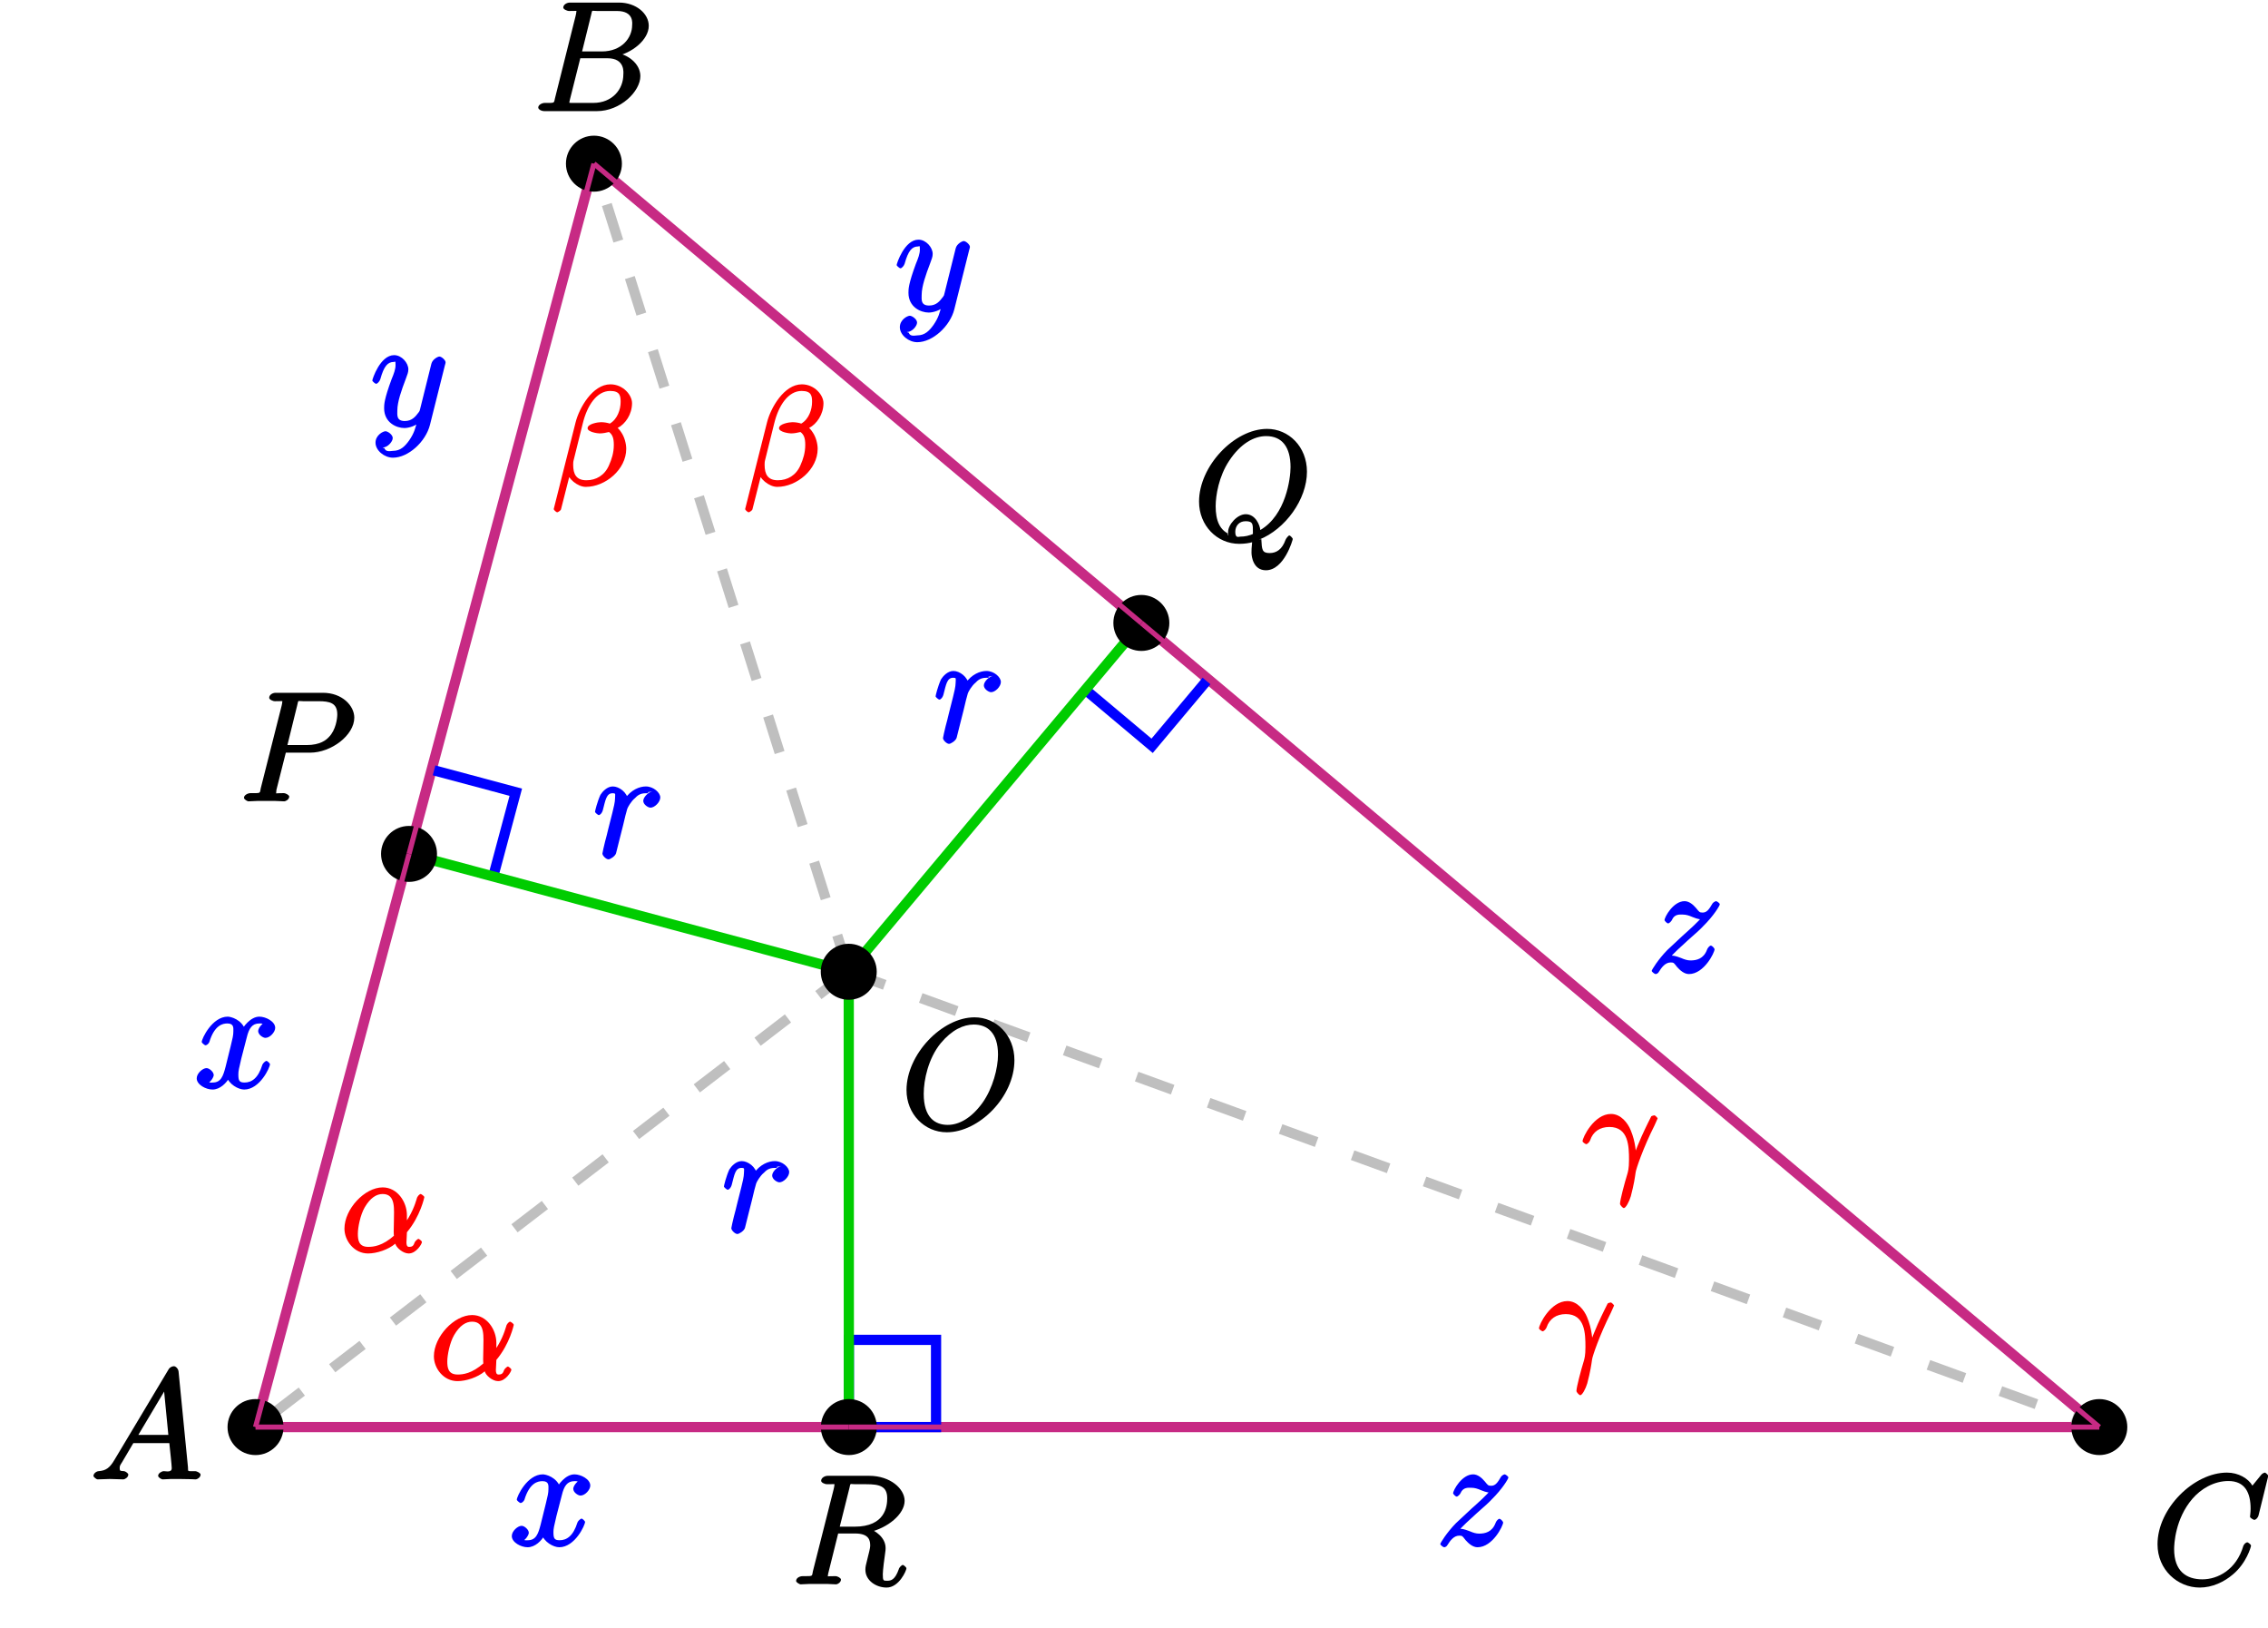
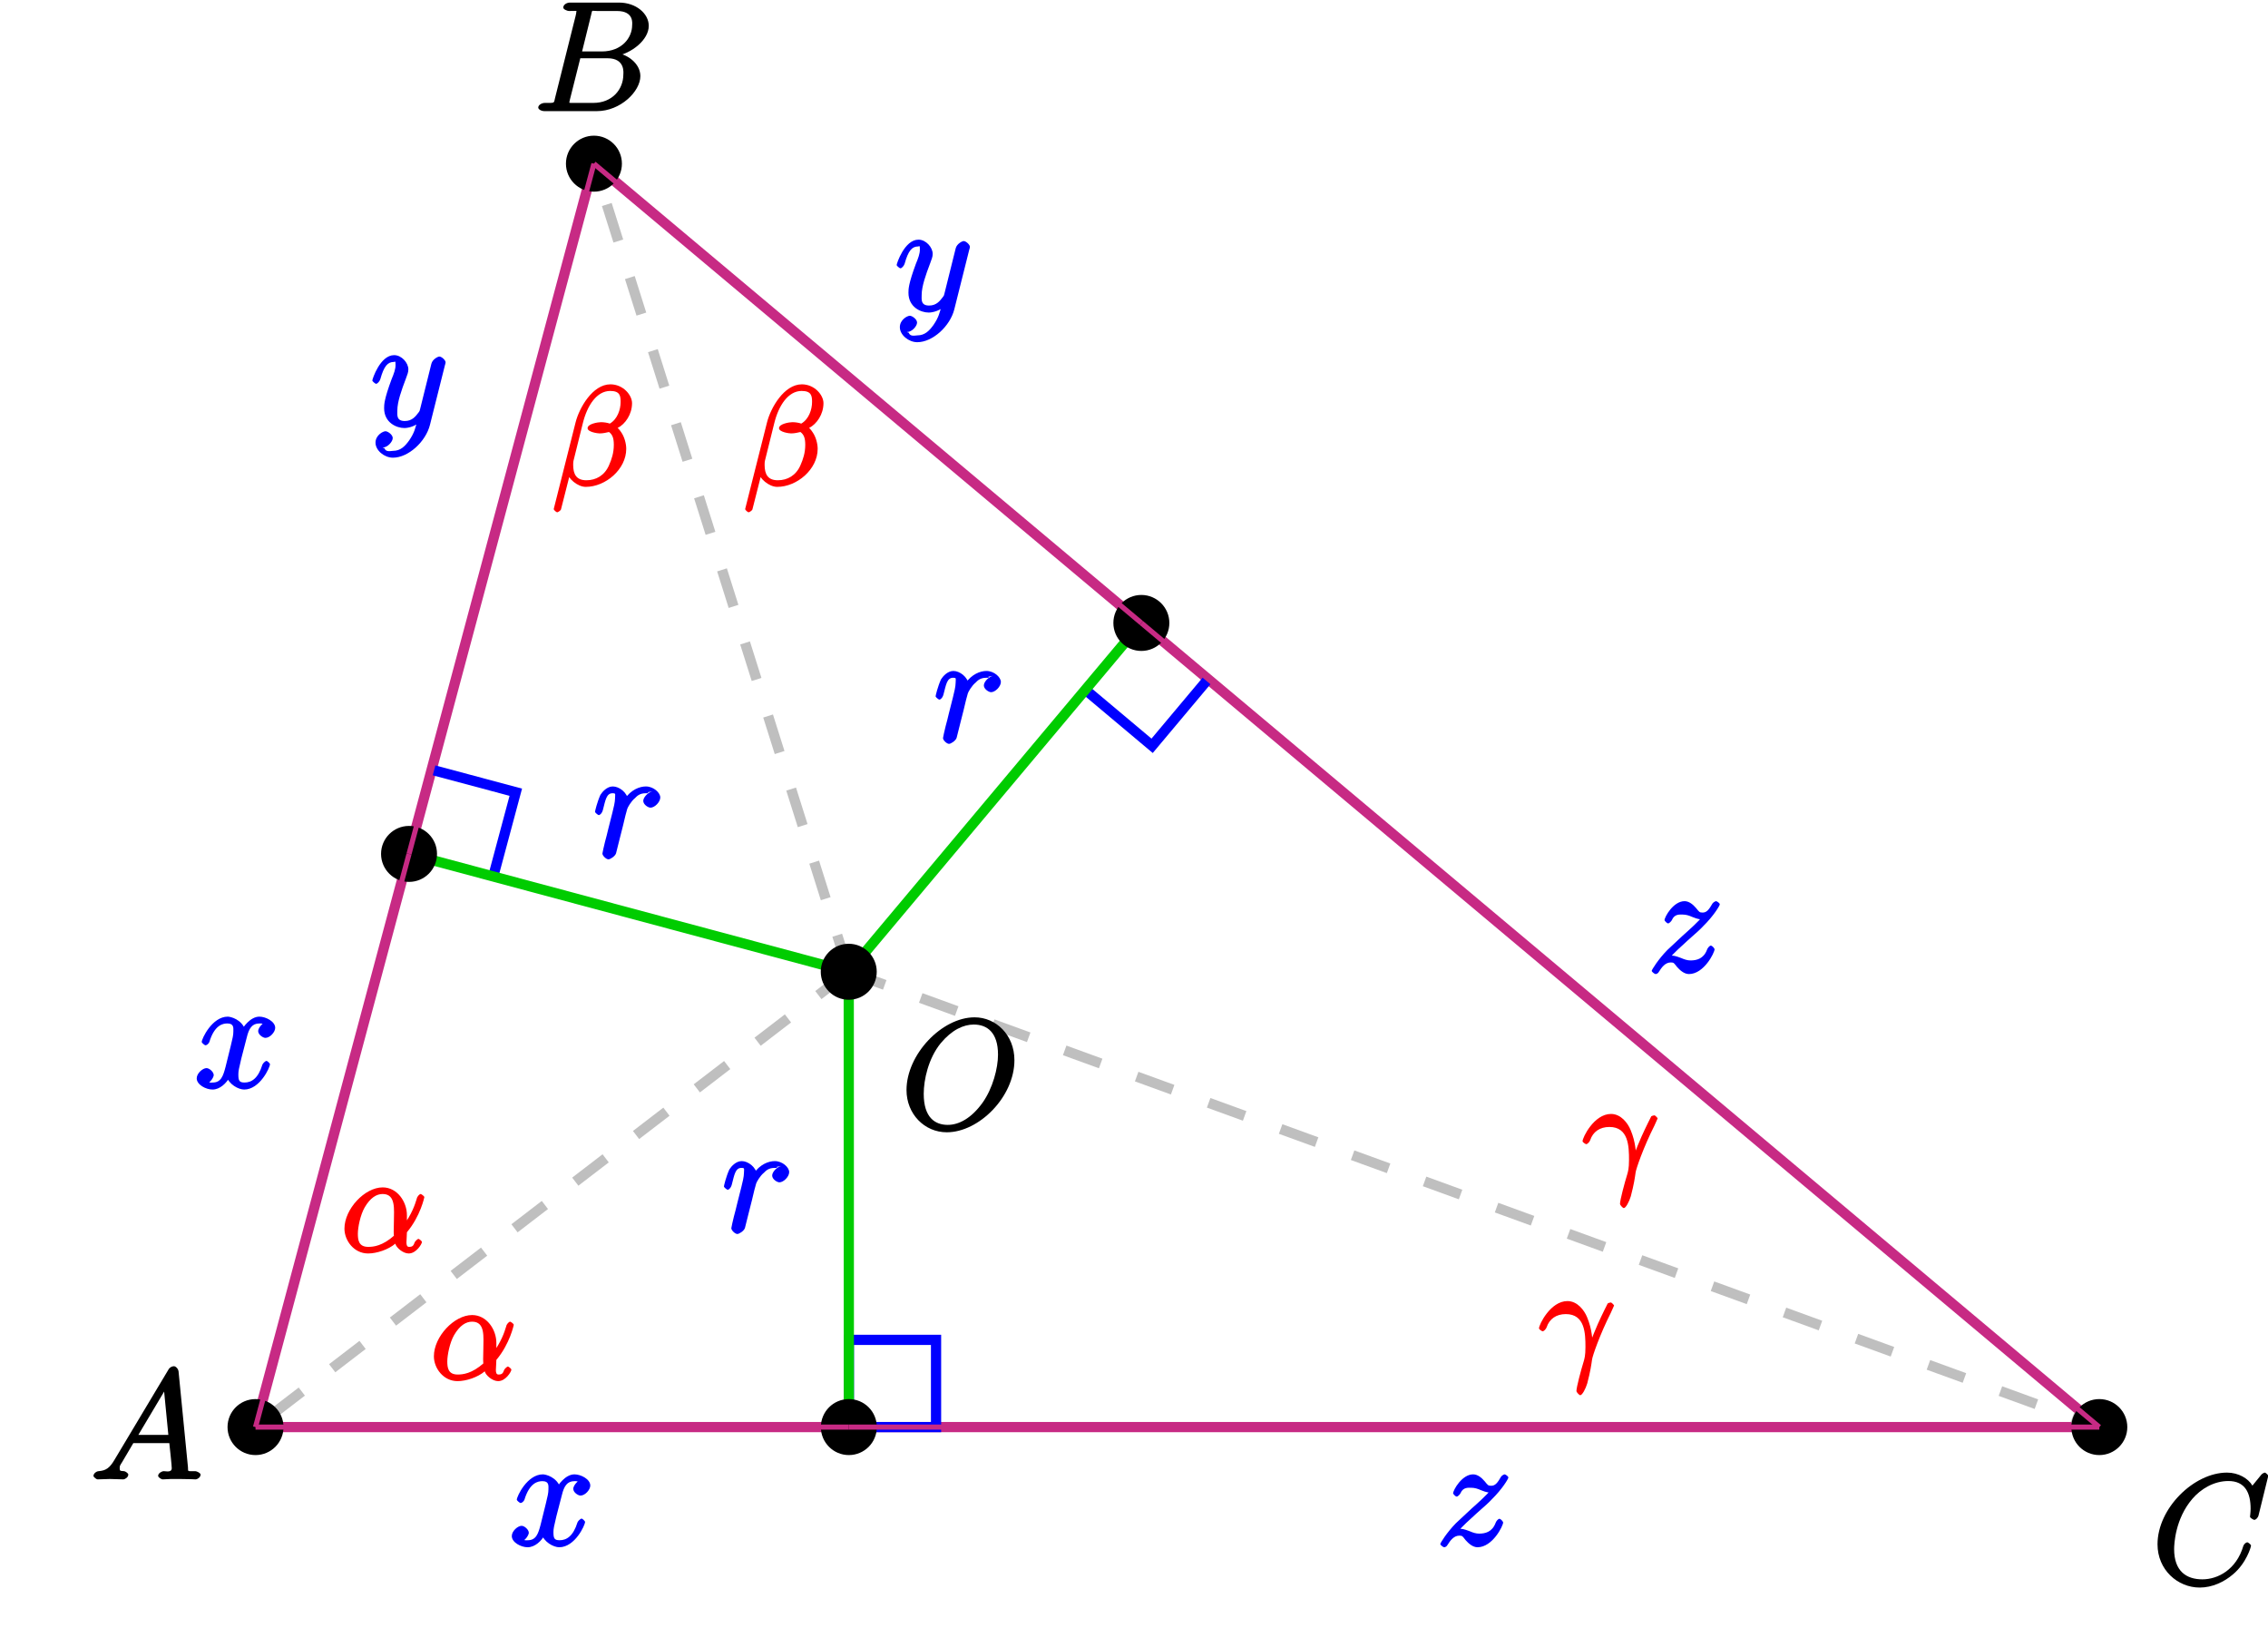
<svg xmlns="http://www.w3.org/2000/svg" xmlns:xlink="http://www.w3.org/1999/xlink" width="177pt" height="127pt" viewBox="0 0 177 127" version="1.1">
  <defs>
    <g>
      <symbol overflow="visible" id="glyph0-0">
        <path style="stroke:none;" d="" />
      </symbol>
      <symbol overflow="visible" id="glyph0-1">
        <path style="stroke:none;" d="M 4.656 -5.188 C 4.281 -5.109 3.922 -4.703 3.922 -4.438 C 3.922 -4.141 4.312 -3.906 4.484 -3.906 C 4.812 -3.906 5.25 -4.344 5.25 -4.703 C 5.25 -5.078 4.719 -5.562 4.125 -5.562 C 3.641 -5.562 2.969 -5.312 2.469 -4.578 L 2.75 -4.469 C 2.672 -5.109 2.031 -5.562 1.547 -5.562 C 1.094 -5.562 0.734 -5.156 0.578 -4.906 C 0.328 -4.359 0.156 -3.641 0.156 -3.578 C 0.156 -3.531 0.375 -3.328 0.453 -3.328 C 0.547 -3.328 0.719 -3.484 0.781 -3.766 C 0.969 -4.484 1.047 -5.031 1.516 -5.031 C 1.812 -5.031 1.719 -4.969 1.719 -4.625 C 1.719 -4.359 1.609 -3.891 1.516 -3.531 L 1.188 -2.234 C 1.141 -2.016 1 -1.469 0.938 -1.25 C 0.859 -0.938 0.734 -0.375 0.734 -0.328 C 0.734 -0.156 1.031 0.125 1.203 0.125 C 1.344 0.125 1.719 -0.109 1.797 -0.344 C 1.828 -0.438 2.266 -2.25 2.344 -2.516 C 2.406 -2.781 2.469 -3.031 2.531 -3.297 C 2.578 -3.469 2.625 -3.656 2.672 -3.812 C 2.703 -3.922 2.969 -4.406 3.281 -4.656 C 3.422 -4.797 3.625 -5.031 4.109 -5.031 C 4.297 -5.031 4.375 -5.031 4.266 -5.109 Z M 4.656 -5.188 " />
      </symbol>
      <symbol overflow="visible" id="glyph0-2">
        <path style="stroke:none;" d="M 8.828 -5.375 C 8.828 -7.344 7.391 -8.719 5.719 -8.719 C 3.156 -8.719 0.406 -5.812 0.406 -3.047 C 0.406 -1.172 1.812 0.25 3.547 0.25 C 6.062 0.25 8.828 -2.516 8.828 -5.375 Z M 3.625 -0.328 C 2.641 -0.328 1.75 -0.891 1.75 -2.75 C 1.75 -3.844 2.109 -5.516 3.078 -6.703 C 3.953 -7.75 4.859 -8.156 5.656 -8.156 C 6.703 -8.156 7.547 -7.531 7.547 -5.812 C 7.547 -4.75 7.141 -3.188 6.344 -2.062 C 5.469 -0.844 4.5 -0.328 3.625 -0.328 Z M 3.625 -0.328 " />
      </symbol>
      <symbol overflow="visible" id="glyph0-3">
        <path style="stroke:none;" d="M 1.906 -1.578 C 1.5 -0.875 1.203 -0.688 0.641 -0.641 C 0.5 -0.641 0.234 -0.484 0.234 -0.266 C 0.234 -0.188 0.469 0 0.547 0 C 0.766 0 1.297 -0.031 1.516 -0.031 C 1.859 -0.031 2.25 0 2.578 0 C 2.656 0 2.953 -0.141 2.953 -0.375 C 2.953 -0.484 2.703 -0.641 2.625 -0.641 C 2.359 -0.672 2.281 -0.609 2.281 -0.891 C 2.281 -1.062 2.312 -1.094 2.469 -1.344 L 3.344 -2.828 L 6.156 -2.828 C 6.156 -2.859 6.156 -2.766 6.172 -2.656 C 6.203 -2.344 6.344 -1.094 6.344 -0.875 C 6.344 -0.516 5.906 -0.641 5.719 -0.641 C 5.578 -0.641 5.281 -0.484 5.281 -0.281 C 5.281 -0.141 5.562 0 5.625 0 C 5.828 0 6.078 -0.031 6.281 -0.031 L 6.953 -0.031 C 7.688 -0.031 8.219 0 8.219 0 C 8.312 0 8.594 -0.141 8.594 -0.375 C 8.594 -0.484 8.328 -0.641 8.156 -0.641 C 7.5 -0.641 7.641 -0.594 7.609 -0.953 L 6.875 -8.422 C 6.844 -8.656 6.641 -8.828 6.516 -8.828 C 6.391 -8.828 6.203 -8.766 6.094 -8.578 Z M 3.578 -3.203 L 5.969 -7.219 L 5.703 -7.328 L 6.078 -3.469 L 3.734 -3.469 Z M 3.578 -3.203 " />
      </symbol>
      <symbol overflow="visible" id="glyph0-4">
        <path style="stroke:none;" d="M 4.531 -7.5 C 4.641 -7.938 4.531 -7.812 5 -7.812 L 6.547 -7.812 C 7.906 -7.812 7.734 -6.812 7.734 -6.703 C 7.734 -5.734 6.938 -4.656 5.359 -4.656 L 3.828 -4.656 Z M 6.391 -4.266 C 7.703 -4.5 9.031 -5.562 9.031 -6.656 C 9.031 -7.594 8.062 -8.469 6.703 -8.469 L 2.875 -8.469 C 2.641 -8.469 2.359 -8.312 2.359 -8.078 C 2.359 -7.953 2.641 -7.812 2.828 -7.812 C 3.547 -7.812 3.375 -7.859 3.375 -7.734 C 3.375 -7.703 3.375 -7.641 3.328 -7.453 L 1.719 -1.031 C 1.609 -0.609 1.75 -0.641 0.922 -0.641 C 0.688 -0.641 0.406 -0.484 0.406 -0.281 C 0.406 -0.141 0.641 0 0.891 0 L 4.984 0 C 6.812 0 8.375 -1.531 8.375 -2.734 C 8.375 -3.719 7.359 -4.469 6.391 -4.562 Z M 4.703 -0.641 L 3.078 -0.641 C 2.922 -0.641 2.891 -0.641 2.828 -0.656 C 2.688 -0.672 2.828 -0.531 2.828 -0.641 C 2.828 -0.719 2.859 -0.781 2.875 -0.891 L 3.688 -4.125 L 5.812 -4.125 C 7.219 -4.125 7.047 -2.953 7.047 -2.859 C 7.047 -1.703 6.188 -0.641 4.703 -0.641 Z M 4.703 -0.641 " />
      </symbol>
      <symbol overflow="visible" id="glyph0-5">
        <path style="stroke:none;" d="M 9.078 -8.453 C 9.078 -8.562 8.844 -8.719 8.828 -8.719 C 8.797 -8.719 8.625 -8.672 8.531 -8.547 L 7.844 -7.703 C 7.516 -8.266 6.75 -8.719 5.859 -8.719 C 3.281 -8.719 0.438 -5.938 0.438 -3.125 C 0.438 -1.141 2 0.25 3.734 0.25 C 4.703 0.25 5.641 -0.188 6.328 -0.781 C 7.375 -1.656 7.734 -2.922 7.734 -3.016 C 7.734 -3.125 7.484 -3.281 7.453 -3.281 C 7.344 -3.281 7.203 -3.156 7.141 -3.016 C 6.594 -1.141 5.141 -0.391 3.938 -0.391 C 2.672 -0.391 1.734 -1.047 1.734 -2.75 C 1.734 -3.125 1.812 -5.109 3.156 -6.672 C 3.812 -7.438 4.828 -8.062 5.969 -8.062 C 7.281 -8.062 7.703 -7.125 7.703 -5.906 C 7.703 -5.594 7.656 -5.328 7.656 -5.281 C 7.656 -5.172 7.953 -5.031 7.984 -5.031 C 8.109 -5.031 8.281 -5.188 8.328 -5.406 Z M 9.078 -8.453 " />
      </symbol>
      <symbol overflow="visible" id="glyph0-6">
-         <path style="stroke:none;" d="M 3.531 -3.797 L 5.547 -3.797 C 7.203 -3.797 9 -5.156 9 -6.531 C 9 -7.453 8.062 -8.469 6.547 -8.469 L 2.859 -8.469 C 2.625 -8.469 2.359 -8.312 2.359 -8.078 C 2.359 -7.953 2.625 -7.812 2.812 -7.812 C 3.531 -7.812 3.375 -7.859 3.375 -7.734 C 3.375 -7.703 3.375 -7.641 3.328 -7.453 L 1.703 -1.031 C 1.609 -0.609 1.75 -0.641 0.906 -0.641 C 0.688 -0.641 0.391 -0.484 0.391 -0.281 C 0.391 -0.141 0.672 0 0.734 0 C 0.969 0 1.203 -0.031 1.438 -0.031 L 2.828 -0.031 C 3.062 -0.031 3.312 0 3.531 0 C 3.641 0 3.922 -0.141 3.922 -0.375 C 3.922 -0.484 3.656 -0.641 3.484 -0.641 C 2.766 -0.641 2.906 -0.578 2.906 -0.688 C 2.906 -0.75 2.922 -0.844 2.922 -0.891 L 3.656 -3.797 Z M 4.547 -7.5 C 4.656 -7.938 4.547 -7.812 5.016 -7.812 L 6.203 -7.812 C 7.094 -7.812 7.672 -7.672 7.672 -6.781 C 7.672 -6.469 7.562 -5.562 7.016 -5.016 C 6.812 -4.797 6.359 -4.391 5.266 -4.391 L 3.781 -4.391 Z M 4.547 -7.5 " />
+         <path style="stroke:none;" d="M 5.672 -5.172 C 5.281 -5.109 4.969 -4.656 4.969 -4.438 C 4.969 -4.141 5.359 -3.906 5.531 -3.906 C 5.891 -3.906 6.297 -4.359 6.297 -4.688 C 6.297 -5.188 5.562 -5.562 5.062 -5.562 C 4.344 -5.562 3.766 -4.703 3.656 -4.469 L 3.984 -4.469 C 3.703 -5.359 2.812 -5.562 2.594 -5.562 C 1.375 -5.562 0.562 -3.844 0.562 -3.578 C 0.562 -3.531 0.781 -3.328 0.859 -3.328 C 0.953 -3.328 1.094 -3.438 1.156 -3.578 C 1.562 -4.922 2.219 -5.031 2.562 -5.031 C 3.094 -5.031 3.031 -4.672 3.031 -4.391 C 3.031 -4.125 2.969 -3.844 2.828 -3.281 L 2.422 -1.641 C 2.234 -0.922 2.062 -0.422 1.422 -0.422 C 1.359 -0.422 1.172 -0.375 0.922 -0.531 L 0.812 -0.281 C 1.25 -0.359 1.5 -0.859 1.5 -1 C 1.5 -1.25 1.156 -1.547 0.938 -1.547 C 0.641 -1.547 0.172 -1.141 0.172 -0.75 C 0.172 -0.25 0.891 0.125 1.406 0.125 C 1.984 0.125 2.5 -0.375 2.75 -0.859 L 2.469 -0.969 C 2.672 -0.266 3.438 0.125 3.875 0.125 C 5.094 0.125 5.891 -1.594 5.891 -1.859 C 5.891 -1.906 5.688 -2.109 5.625 -2.109 C 5.516 -2.109 5.328 -1.906 5.297 -1.812 C 4.969 -0.75 4.453 -0.422 3.906 -0.422 C 3.484 -0.422 3.422 -0.578 3.422 -1.062 C 3.422 -1.328 3.469 -1.516 3.656 -2.312 L 4.078 -3.938 C 4.25 -4.656 4.5 -5.031 5.062 -5.031 C 5.078 -5.031 5.297 -5.062 5.547 -4.906 Z M 5.672 -5.172 " />
      </symbol>
      <symbol overflow="visible" id="glyph0-7">
-         <path style="stroke:none;" d="M 5.094 -0.078 C 7.141 -0.891 8.828 -3.219 8.828 -5.375 C 8.828 -7.344 7.391 -8.719 5.719 -8.719 C 3.156 -8.719 0.406 -5.812 0.406 -3.047 C 0.406 -1.172 1.812 0.25 3.547 0.25 C 3.953 0.25 4.344 0.188 4.547 0.125 C 4.5 0.641 4.5 0.703 4.5 0.938 C 4.5 1.281 4.656 2.312 5.625 2.312 C 7.047 2.312 7.719 -0.062 7.719 -0.125 C 7.719 -0.203 7.516 -0.406 7.453 -0.406 C 7.391 -0.406 7.203 -0.188 7.156 -0.062 C 6.891 0.688 6.438 0.969 5.922 0.969 C 5.312 0.969 5.312 0.703 5.266 -0.125 Z M 2.938 -0.438 C 2 -0.75 1.703 -1.594 1.703 -2.688 C 1.703 -3.531 1.953 -5.016 2.75 -6.219 C 3.641 -7.578 4.703 -8.156 5.641 -8.156 C 6.891 -8.156 7.547 -7.297 7.547 -5.734 C 7.547 -4.859 7.188 -2 5.188 -0.828 C 5.156 -1.188 4.828 -2.062 4.047 -2.062 C 3.391 -2.062 2.672 -1.25 2.672 -0.672 C 2.672 -0.531 2.766 -0.25 2.609 -0.531 Z M 4.75 -0.578 C 4.328 -0.375 3.953 -0.312 3.625 -0.312 C 3.5 -0.312 3.234 -0.156 3.234 -0.688 C 3.234 -1.109 3.5 -1.516 4.047 -1.516 C 4.641 -1.516 4.609 -1.25 4.609 -0.656 C 4.609 -0.578 4.609 -0.484 4.609 -0.5 Z M 4.75 -0.578 " />
+         <path style="stroke:none;" d="M 3.031 1.094 C 2.703 1.547 2.359 1.906 1.766 1.906 C 1.625 1.906 1.203 2.031 1.109 1.703 C 0.906 1.641 0.969 1.641 0.984 1.641 C 1.344 1.641 1.75 1.188 1.75 0.906 C 1.75 0.641 1.359 0.375 1.188 0.375 C 0.984 0.375 0.406 0.688 0.406 1.266 C 0.406 1.875 1.094 2.438 1.766 2.438 C 2.969 2.438 4.328 1.188 4.656 -0.125 L 5.828 -4.797 C 5.844 -4.859 5.875 -4.922 5.875 -5 C 5.875 -5.172 5.562 -5.453 5.391 -5.453 C 5.281 -5.453 4.859 -5.25 4.766 -4.891 L 3.891 -1.375 C 3.828 -1.156 3.875 -1.25 3.781 -1.109 C 3.531 -0.781 3.266 -0.422 2.688 -0.422 C 2.016 -0.422 2.109 -0.922 2.109 -1.25 C 2.109 -1.922 2.438 -2.844 2.766 -3.703 C 2.891 -4.047 2.969 -4.219 2.969 -4.453 C 2.969 -4.953 2.453 -5.562 1.859 -5.562 C 0.766 -5.562 0.156 -3.688 0.156 -3.578 C 0.156 -3.531 0.375 -3.328 0.453 -3.328 C 0.562 -3.328 0.734 -3.531 0.781 -3.688 C 1.062 -4.703 1.359 -5.031 1.828 -5.031 C 1.938 -5.031 1.969 -5.172 1.969 -4.781 C 1.969 -4.469 1.844 -4.125 1.656 -3.672 C 1.078 -2.109 1.078 -1.703 1.078 -1.422 C 1.078 -0.281 2.062 0.125 2.656 0.125 C 3 0.125 3.531 -0.031 3.844 -0.344 L 3.688 -0.516 C 3.516 0.141 3.438 0.5 3.031 1.094 Z M 3.031 1.094 " />
      </symbol>
      <symbol overflow="visible" id="glyph0-8">
-         <path style="stroke:none;" d="M 4.547 -7.5 C 4.656 -7.938 4.547 -7.812 5.016 -7.812 L 5.875 -7.812 C 6.906 -7.812 7.5 -7.656 7.5 -6.719 C 7.5 -6.109 7.359 -4.5 4.953 -4.5 L 3.797 -4.5 Z M 6.062 -4.062 C 7.547 -4.391 8.859 -5.484 8.859 -6.516 C 8.859 -7.453 7.75 -8.469 6.094 -8.469 L 2.859 -8.469 C 2.625 -8.469 2.344 -8.312 2.344 -8.078 C 2.344 -7.953 2.594 -7.812 2.828 -7.812 C 3.531 -7.812 3.375 -7.859 3.375 -7.734 C 3.375 -7.703 3.375 -7.641 3.328 -7.453 L 1.703 -1.031 C 1.609 -0.609 1.75 -0.641 0.922 -0.641 C 0.641 -0.641 0.391 -0.484 0.391 -0.266 C 0.391 -0.141 0.688 0 0.734 0 C 0.938 0 1.188 -0.031 1.422 -0.031 L 2.828 -0.031 C 3.047 -0.031 3.297 0 3.516 0 C 3.609 0 3.891 -0.141 3.891 -0.375 C 3.891 -0.484 3.641 -0.641 3.453 -0.641 C 2.719 -0.641 2.875 -0.578 2.875 -0.703 C 2.875 -0.719 2.875 -0.797 2.906 -0.891 L 3.672 -3.969 L 4.984 -3.969 C 6.125 -3.969 6.172 -3.391 6.172 -3 C 6.172 -2.828 6.047 -2.359 5.969 -2.047 C 5.828 -1.5 5.797 -1.359 5.797 -1.141 C 5.797 -0.281 6.656 0.25 7.453 0.25 C 8.422 0.25 9 -1.078 9 -1.25 C 9 -1.328 8.781 -1.516 8.719 -1.516 C 8.625 -1.516 8.422 -1.297 8.406 -1.188 C 8.109 -0.344 7.797 -0.281 7.5 -0.281 C 7.203 -0.281 7.156 -0.266 7.156 -0.797 C 7.156 -1.094 7.297 -2.172 7.312 -2.234 C 7.375 -2.672 7.375 -2.719 7.375 -2.828 C 7.375 -3.688 6.516 -4.219 6.062 -4.359 Z M 6.062 -4.062 " />
-       </symbol>
-       <symbol overflow="visible" id="glyph0-9">
-         <path style="stroke:none;" d="M 5.672 -5.172 C 5.281 -5.109 4.969 -4.656 4.969 -4.438 C 4.969 -4.141 5.359 -3.906 5.531 -3.906 C 5.891 -3.906 6.297 -4.359 6.297 -4.688 C 6.297 -5.188 5.562 -5.562 5.062 -5.562 C 4.344 -5.562 3.766 -4.703 3.656 -4.469 L 3.984 -4.469 C 3.703 -5.359 2.812 -5.562 2.594 -5.562 C 1.375 -5.562 0.562 -3.844 0.562 -3.578 C 0.562 -3.531 0.781 -3.328 0.859 -3.328 C 0.953 -3.328 1.094 -3.438 1.156 -3.578 C 1.562 -4.922 2.219 -5.031 2.562 -5.031 C 3.094 -5.031 3.031 -4.672 3.031 -4.391 C 3.031 -4.125 2.969 -3.844 2.828 -3.281 L 2.422 -1.641 C 2.234 -0.922 2.062 -0.422 1.422 -0.422 C 1.359 -0.422 1.172 -0.375 0.922 -0.531 L 0.812 -0.281 C 1.25 -0.359 1.5 -0.859 1.5 -1 C 1.5 -1.25 1.156 -1.547 0.938 -1.547 C 0.641 -1.547 0.172 -1.141 0.172 -0.75 C 0.172 -0.25 0.891 0.125 1.406 0.125 C 1.984 0.125 2.5 -0.375 2.75 -0.859 L 2.469 -0.969 C 2.672 -0.266 3.438 0.125 3.875 0.125 C 5.094 0.125 5.891 -1.594 5.891 -1.859 C 5.891 -1.906 5.688 -2.109 5.625 -2.109 C 5.516 -2.109 5.328 -1.906 5.297 -1.812 C 4.969 -0.75 4.453 -0.422 3.906 -0.422 C 3.484 -0.422 3.422 -0.578 3.422 -1.062 C 3.422 -1.328 3.469 -1.516 3.656 -2.312 L 4.078 -3.938 C 4.25 -4.656 4.5 -5.031 5.062 -5.031 C 5.078 -5.031 5.297 -5.062 5.547 -4.906 Z M 5.672 -5.172 " />
-       </symbol>
-       <symbol overflow="visible" id="glyph0-10">
-         <path style="stroke:none;" d="M 3.031 1.094 C 2.703 1.547 2.359 1.906 1.766 1.906 C 1.625 1.906 1.203 2.031 1.109 1.703 C 0.906 1.641 0.969 1.641 0.984 1.641 C 1.344 1.641 1.75 1.188 1.75 0.906 C 1.75 0.641 1.359 0.375 1.188 0.375 C 0.984 0.375 0.406 0.688 0.406 1.266 C 0.406 1.875 1.094 2.438 1.766 2.438 C 2.969 2.438 4.328 1.188 4.656 -0.125 L 5.828 -4.797 C 5.844 -4.859 5.875 -4.922 5.875 -5 C 5.875 -5.172 5.562 -5.453 5.391 -5.453 C 5.281 -5.453 4.859 -5.25 4.766 -4.891 L 3.891 -1.375 C 3.828 -1.156 3.875 -1.25 3.781 -1.109 C 3.531 -0.781 3.266 -0.422 2.688 -0.422 C 2.016 -0.422 2.109 -0.922 2.109 -1.25 C 2.109 -1.922 2.438 -2.844 2.766 -3.703 C 2.891 -4.047 2.969 -4.219 2.969 -4.453 C 2.969 -4.953 2.453 -5.562 1.859 -5.562 C 0.766 -5.562 0.156 -3.688 0.156 -3.578 C 0.156 -3.531 0.375 -3.328 0.453 -3.328 C 0.562 -3.328 0.734 -3.531 0.781 -3.688 C 1.062 -4.703 1.359 -5.031 1.828 -5.031 C 1.938 -5.031 1.969 -5.172 1.969 -4.781 C 1.969 -4.469 1.844 -4.125 1.656 -3.672 C 1.078 -2.109 1.078 -1.703 1.078 -1.422 C 1.078 -0.281 2.062 0.125 2.656 0.125 C 3 0.125 3.531 -0.031 3.844 -0.344 L 3.688 -0.516 C 3.516 0.141 3.438 0.5 3.031 1.094 Z M 3.031 1.094 " />
-       </symbol>
-       <symbol overflow="visible" id="glyph0-11">
        <path style="stroke:none;" d="M 1.625 -1 C 2.141 -1.594 2.562 -1.953 3.156 -2.5 C 3.875 -3.125 4.188 -3.422 4.344 -3.594 C 5.188 -4.422 5.656 -5.219 5.656 -5.312 C 5.656 -5.422 5.406 -5.562 5.375 -5.562 C 5.297 -5.562 5.156 -5.469 5.094 -5.391 C 4.797 -4.875 4.625 -4.672 4.312 -4.672 C 4.062 -4.672 4.047 -4.734 3.812 -5.016 C 3.562 -5.312 3.25 -5.562 2.906 -5.562 C 2.031 -5.562 1.344 -4.328 1.344 -4.078 C 1.344 -4.047 1.516 -3.828 1.625 -3.828 C 1.719 -3.828 1.891 -4.016 1.922 -4.094 C 2.125 -4.578 2.547 -4.516 2.766 -4.516 C 3.031 -4.516 3.266 -4.438 3.516 -4.328 C 3.969 -4.141 4.156 -4.141 4.281 -4.141 C 4.359 -4.141 4.406 -4.141 4.469 -4.141 L 4.344 -4.406 C 3.953 -3.938 3.312 -3.359 2.766 -2.875 L 1.562 -1.75 C 0.844 -1.016 0.344 -0.203 0.344 -0.125 C 0.344 -0.047 0.578 0.125 0.641 0.125 C 0.719 0.125 0.844 0.078 0.922 -0.078 C 1.109 -0.375 1.391 -0.781 1.828 -0.781 C 2.078 -0.781 2.078 -0.734 2.312 -0.438 C 2.547 -0.172 2.875 0.125 3.25 0.125 C 4.422 0.125 5.25 -1.547 5.25 -1.812 C 5.25 -1.859 5.078 -2.094 4.953 -2.094 C 4.859 -2.094 4.688 -1.891 4.656 -1.766 C 4.391 -1.062 3.844 -0.938 3.375 -0.938 C 3.125 -0.938 2.891 -1.016 2.641 -1.125 C 2.156 -1.312 2.031 -1.312 1.875 -1.312 C 1.75 -1.312 1.625 -1.312 1.516 -1.266 Z M 1.625 -1 " />
      </symbol>
      <symbol overflow="visible" id="glyph1-0">
        <path style="stroke:none;" d="" />
      </symbol>
      <symbol overflow="visible" id="glyph1-1">
        <path style="stroke:none;" d="M 5.141 -2.875 C 5.141 -3.922 4.391 -5.047 3.25 -5.047 C 1.844 -5.047 0.266 -3.359 0.266 -1.828 C 0.266 -0.891 1.016 0.109 2.109 0.109 C 2.781 0.109 3.688 -0.188 4.234 -0.656 C 4.312 -0.344 4.828 0.109 5.281 0.109 C 5.875 0.109 6.312 -0.641 6.312 -0.781 C 6.312 -0.875 6.078 -1.031 6.047 -1.031 C 5.969 -1.031 5.781 -0.844 5.75 -0.766 C 5.656 -0.5 5.578 -0.406 5.312 -0.406 C 4.984 -0.406 5.141 -0.953 5.141 -1.547 C 6.203 -2.812 6.5 -4.281 6.5 -4.281 C 6.5 -4.375 6.25 -4.531 6.219 -4.531 C 6.125 -4.531 5.938 -4.344 5.906 -4.156 C 5.766 -3.688 5.516 -2.953 4.859 -2.062 L 5.141 -1.953 Z M 4.172 -1.312 C 3.234 -0.469 2.516 -0.406 2.125 -0.406 C 1.375 -0.406 1.312 -0.938 1.312 -1.438 C 1.312 -1.906 1.5 -2.891 1.844 -3.484 C 2.281 -4.234 2.766 -4.531 3.25 -4.531 C 4.297 -4.531 4.125 -3.312 4.125 -2.406 C 4.125 -2.141 4.109 -1.859 4.109 -1.594 C 4.109 -1.375 4.125 -1.328 4.125 -1.266 Z M 4.172 -1.312 " />
      </symbol>
      <symbol overflow="visible" id="glyph1-2">
        <path style="stroke:none;" d="M 6.25 -6.422 C 6.25 -7.062 5.547 -7.891 4.562 -7.891 C 3.172 -7.891 2.125 -6.047 1.844 -4.922 L 0.141 1.828 C 0.125 1.922 0.359 2.094 0.406 2.094 C 0.484 2.094 0.703 1.922 0.703 1.875 L 1.469 -1.141 L 1.125 -1.141 C 1.234 -0.531 2 0.109 2.641 0.109 C 4.172 0.109 5.797 -1.25 5.797 -2.859 C 5.797 -3.266 5.656 -3.781 5.422 -4.125 C 5.297 -4.328 5.141 -4.484 5.125 -4.484 C 5.734 -4.797 6.25 -5.562 6.25 -6.422 Z M 4.219 -4.656 C 4.047 -4.594 3.875 -4.578 3.672 -4.578 C 3.516 -4.578 3.375 -4.562 3.516 -4.516 C 3.406 -4.453 3.453 -4.422 3.688 -4.422 C 3.875 -4.422 4.062 -4.406 4.219 -4.359 Z M 5.359 -6.516 C 5.359 -5.922 5.109 -5.172 4.516 -4.828 C 4.344 -4.891 4.062 -4.938 3.828 -4.938 C 3.594 -4.938 2.781 -4.812 2.781 -4.469 C 2.781 -4.172 3.547 -4.062 3.719 -4.062 C 4 -4.062 4.25 -4.125 4.453 -4.172 C 4.719 -3.969 4.828 -3.703 4.828 -3.172 C 4.828 -2.547 4.656 -2.031 4.453 -1.578 C 4.109 -0.781 3.438 -0.406 2.688 -0.406 C 1.906 -0.406 1.656 -0.875 1.656 -1.609 C 1.656 -1.719 1.656 -1.859 1.703 -2.016 L 2.406 -4.844 C 2.75 -6.25 3.5 -7.375 4.547 -7.375 C 5.312 -7.375 5.359 -6.984 5.359 -6.516 Z M 5.359 -6.516 " />
      </symbol>
      <symbol overflow="visible" id="glyph1-3">
        <path style="stroke:none;" d="M 4.234 -1.469 C 4.203 -1.984 4.188 -2.828 3.781 -3.797 C 3.562 -4.328 3.031 -5.047 2.25 -5.047 C 0.922 -5.047 0.031 -3.203 0.031 -2.922 C 0.031 -2.828 0.281 -2.688 0.312 -2.688 C 0.406 -2.688 0.578 -2.859 0.625 -3 C 0.844 -3.656 1.375 -4.031 2.125 -4.031 C 3.625 -4.031 3.656 -2.516 3.656 -1.453 C 3.656 -0.781 3.578 -0.547 3.516 -0.328 C 3.312 0.328 2.953 1.672 2.953 1.969 C 2.953 2.062 3.172 2.297 3.25 2.297 C 3.406 2.297 3.672 1.797 3.797 1.375 C 4.047 0.422 4.109 -0.047 4.172 -0.484 C 4.203 -0.75 4.766 -2.406 5.641 -4.141 C 5.734 -4.375 5.891 -4.672 5.891 -4.703 C 5.891 -4.719 5.719 -4.938 5.625 -4.938 C 5.594 -4.938 5.422 -4.891 5.391 -4.859 C 5.375 -4.828 4.953 -4 4.625 -3.266 C 4.469 -2.891 4.25 -2.406 3.891 -1.469 Z M 4.234 -1.469 " />
      </symbol>
    </g>
  </defs>
  <g id="surface1">
    <path style="fill:none;stroke-width:0.797;stroke-linecap:butt;stroke-linejoin:miter;stroke:rgb(78.04%,16.487%,51.637%);stroke-opacity:1;stroke-miterlimit:10;" d="M 0.001 0 L 26.412 98.57 " transform="matrix(1,0,0,-1,19.94,111.34)" />
    <path style="fill:none;stroke-width:0.797;stroke-linecap:butt;stroke-linejoin:miter;stroke:rgb(0%,0%,100%);stroke-opacity:1;stroke-miterlimit:10;" d="M 13.744 51.289 L 20.314 49.531 L 18.552 42.961 " transform="matrix(1,0,0,-1,19.94,111.34)" />
    <path style="fill:none;stroke-width:0.797;stroke-linecap:butt;stroke-linejoin:miter;stroke:rgb(0%,79.999%,0%);stroke-opacity:1;stroke-miterlimit:10;" d="M 46.298 35.524 L 11.982 44.719 " transform="matrix(1,0,0,-1,19.94,111.34)" />
    <g style="fill:rgb(0%,0%,100%);fill-opacity:1;">
      <use xlink:href="#glyph0-1" x="46.28" y="66.92" />
    </g>
    <path style="fill:none;stroke-width:0.797;stroke-linecap:butt;stroke-linejoin:miter;stroke:rgb(78.04%,16.487%,51.637%);stroke-opacity:1;stroke-miterlimit:10;" d="M 26.412 98.57 L 143.896 0 " transform="matrix(1,0,0,-1,19.94,111.34)" />
    <path style="fill:none;stroke-width:0.797;stroke-linecap:butt;stroke-linejoin:miter;stroke:rgb(78.04%,16.487%,51.637%);stroke-opacity:1;stroke-miterlimit:10;" d="M 0.001 0 L 143.896 0 " transform="matrix(1,0,0,-1,19.94,111.34)" />
    <path style="fill:none;stroke-width:0.797;stroke-linecap:butt;stroke-linejoin:miter;stroke:rgb(0%,0%,100%);stroke-opacity:1;stroke-miterlimit:10;" d="M 64.763 57.528 L 69.974 53.153 L 74.345 58.363 " transform="matrix(1,0,0,-1,19.94,111.34)" />
    <path style="fill:none;stroke-width:0.797;stroke-linecap:butt;stroke-linejoin:miter;stroke:rgb(0%,0%,100%);stroke-opacity:1;stroke-miterlimit:10;" d="M 46.306 0 L 46.306 6.805 L 53.111 6.805 L 53.111 0 Z M 46.306 0 " transform="matrix(1,0,0,-1,19.94,111.34)" />
    <path style="fill:none;stroke-width:0.797;stroke-linecap:butt;stroke-linejoin:miter;stroke:rgb(0%,79.999%,0%);stroke-opacity:1;stroke-miterlimit:10;" d="M 46.298 35.524 L 69.134 62.738 " transform="matrix(1,0,0,-1,19.94,111.34)" />
    <g style="fill:rgb(0%,0%,100%);fill-opacity:1;">
      <use xlink:href="#glyph0-1" x="72.86" y="57.91" />
    </g>
    <path style="fill:none;stroke-width:0.797;stroke-linecap:butt;stroke-linejoin:miter;stroke:rgb(0%,79.999%,0%);stroke-opacity:1;stroke-miterlimit:10;" d="M 46.298 35.524 L 46.306 0 " transform="matrix(1,0,0,-1,19.94,111.34)" />
    <g style="fill:rgb(0%,0%,100%);fill-opacity:1;">
      <use xlink:href="#glyph0-1" x="56.34" y="96.15" />
    </g>
    <path style="fill:none;stroke-width:0.797;stroke-linecap:butt;stroke-linejoin:miter;stroke:rgb(75%,75%,75%);stroke-opacity:1;stroke-dasharray:2.989,2.989;stroke-miterlimit:10;" d="M 46.298 35.524 L 0.001 0 " transform="matrix(1,0,0,-1,19.94,111.34)" />
    <path style="fill:none;stroke-width:0.797;stroke-linecap:butt;stroke-linejoin:miter;stroke:rgb(75%,75%,75%);stroke-opacity:1;stroke-dasharray:2.989,2.989;stroke-miterlimit:10;" d="M 46.298 35.524 L 26.412 98.57 " transform="matrix(1,0,0,-1,19.94,111.34)" />
    <path style="fill:none;stroke-width:0.797;stroke-linecap:butt;stroke-linejoin:miter;stroke:rgb(75%,75%,75%);stroke-opacity:1;stroke-dasharray:2.989,2.989;stroke-miterlimit:10;" d="M 46.298 35.524 L 143.896 0 " transform="matrix(1,0,0,-1,19.94,111.34)" />
    <path style="fill-rule:nonzero;fill:rgb(0%,0%,0%);fill-opacity:1;stroke-width:0.399;stroke-linecap:butt;stroke-linejoin:miter;stroke:rgb(0%,0%,0%);stroke-opacity:1;stroke-miterlimit:10;" d="M 48.283 35.524 C 48.283 36.621 47.392 37.508 46.298 37.508 C 45.201 37.508 44.314 36.621 44.314 35.524 C 44.314 34.43 45.201 33.539 46.298 33.539 C 47.392 33.539 48.283 34.43 48.283 35.524 Z M 48.283 35.524 " transform="matrix(1,0,0,-1,19.94,111.34)" />
    <g style="fill:rgb(0%,0%,0%);fill-opacity:1;">
      <use xlink:href="#glyph0-2" x="70.34" y="88.09" />
    </g>
    <path style="fill-rule:nonzero;fill:rgb(0%,0%,0%);fill-opacity:1;stroke-width:0.399;stroke-linecap:butt;stroke-linejoin:miter;stroke:rgb(0%,0%,0%);stroke-opacity:1;stroke-miterlimit:10;" d="M 1.986 0 C 1.986 1.098 1.095 1.985 0.001 1.985 C -1.096 1.985 -1.983 1.098 -1.983 0 C -1.983 -1.097 -1.096 -1.984 0.001 -1.984 C 1.095 -1.984 1.986 -1.097 1.986 0 Z M 1.986 0 " transform="matrix(1,0,0,-1,19.94,111.34)" />
    <g style="fill:rgb(0%,0%,0%);fill-opacity:1;">
      <use xlink:href="#glyph0-3" x="7.06" y="115.42" />
    </g>
    <path style="fill-rule:nonzero;fill:rgb(0%,0%,0%);fill-opacity:1;stroke-width:0.399;stroke-linecap:butt;stroke-linejoin:miter;stroke:rgb(0%,0%,0%);stroke-opacity:1;stroke-miterlimit:10;" d="M 28.396 98.57 C 28.396 99.668 27.509 100.555 26.412 100.555 C 25.318 100.555 24.427 99.668 24.427 98.57 C 24.427 97.477 25.318 96.586 26.412 96.586 C 27.509 96.586 28.396 97.477 28.396 98.57 Z M 28.396 98.57 " transform="matrix(1,0,0,-1,19.94,111.34)" />
    <g style="fill:rgb(0%,0%,0%);fill-opacity:1;">
      <use xlink:href="#glyph0-4" x="41.6" y="8.67" />
    </g>
    <path style="fill-rule:nonzero;fill:rgb(0%,0%,0%);fill-opacity:1;stroke-width:0.399;stroke-linecap:butt;stroke-linejoin:miter;stroke:rgb(0%,0%,0%);stroke-opacity:1;stroke-miterlimit:10;" d="M 145.88 0 C 145.88 1.098 144.99 1.985 143.896 1.985 C 142.798 1.985 141.912 1.098 141.912 0 C 141.912 -1.097 142.798 -1.984 143.896 -1.984 C 144.99 -1.984 145.88 -1.097 145.88 0 Z M 145.88 0 " transform="matrix(1,0,0,-1,19.94,111.34)" />
    <g style="fill:rgb(0%,0%,0%);fill-opacity:1;">
      <use xlink:href="#glyph0-5" x="167.94" y="123.61" />
    </g>
    <path style="fill-rule:nonzero;fill:rgb(0%,0%,0%);fill-opacity:1;stroke-width:0.399;stroke-linecap:butt;stroke-linejoin:miter;stroke:rgb(0%,0%,0%);stroke-opacity:1;stroke-miterlimit:10;" d="M 13.966 44.719 C 13.966 45.817 13.08 46.703 11.982 46.703 C 10.888 46.703 9.998 45.817 9.998 44.719 C 9.998 43.625 10.888 42.735 11.982 42.735 C 13.08 42.735 13.966 43.625 13.966 44.719 Z M 13.966 44.719 " transform="matrix(1,0,0,-1,19.94,111.34)" />
-     <g style="fill:rgb(0%,0%,0%);fill-opacity:1;">
-       <use xlink:href="#glyph0-6" x="18.65" y="62.52" />
-     </g>
    <path style="fill-rule:nonzero;fill:rgb(0%,0%,0%);fill-opacity:1;stroke-width:0.399;stroke-linecap:butt;stroke-linejoin:miter;stroke:rgb(0%,0%,0%);stroke-opacity:1;stroke-miterlimit:10;" d="M 71.119 62.738 C 71.119 63.832 70.228 64.723 69.134 64.723 C 68.037 64.723 67.15 63.832 67.15 62.738 C 67.15 61.641 68.037 60.754 69.134 60.754 C 70.228 60.754 71.119 61.641 71.119 62.738 Z M 71.119 62.738 " transform="matrix(1,0,0,-1,19.94,111.34)" />
-     <g style="fill:rgb(0%,0%,0%);fill-opacity:1;">
-       <use xlink:href="#glyph0-7" x="93.17" y="42.18" />
-     </g>
    <path style="fill-rule:nonzero;fill:rgb(0%,0%,0%);fill-opacity:1;stroke-width:0.399;stroke-linecap:butt;stroke-linejoin:miter;stroke:rgb(0%,0%,0%);stroke-opacity:1;stroke-miterlimit:10;" d="M 48.29 0 C 48.29 1.098 47.404 1.985 46.306 1.985 C 45.212 1.985 44.322 1.098 44.322 0 C 44.322 -1.097 45.212 -1.984 46.306 -1.984 C 47.404 -1.984 48.29 -1.097 48.29 0 Z M 48.29 0 " transform="matrix(1,0,0,-1,19.94,111.34)" />
-     <g style="fill:rgb(0%,0%,0%);fill-opacity:1;">
-       <use xlink:href="#glyph0-8" x="61.74" y="123.61" />
-     </g>
    <g style="fill:rgb(100%,0%,0%);fill-opacity:1;">
      <use xlink:href="#glyph1-1" x="26.616" y="97.686" />
    </g>
    <g style="fill:rgb(100%,0%,0%);fill-opacity:1;">
      <use xlink:href="#glyph1-1" x="33.596" y="107.646" />
    </g>
    <g style="fill:rgb(100%,0%,0%);fill-opacity:1;">
      <use xlink:href="#glyph1-2" x="43.076" y="37.876" />
    </g>
    <g style="fill:rgb(100%,0%,0%);fill-opacity:1;">
      <use xlink:href="#glyph1-2" x="58.016" y="37.876" />
    </g>
    <g style="fill:rgb(100%,0%,0%);fill-opacity:1;">
      <use xlink:href="#glyph1-3" x="120.076" y="106.556" />
    </g>
    <g style="fill:rgb(100%,0%,0%);fill-opacity:1;">
      <use xlink:href="#glyph1-3" x="123.476" y="91.956" />
    </g>
    <path style="fill:none;stroke-width:0.399;stroke-linecap:butt;stroke-linejoin:miter;stroke:rgb(78.04%,16.487%,51.637%);stroke-opacity:1;stroke-miterlimit:10;" d="M 0.001 0 L 11.982 44.719 " transform="matrix(1,0,0,-1,19.94,111.34)" />
    <g style="fill:rgb(0%,0%,100%);fill-opacity:1;">
-       <use xlink:href="#glyph0-9" x="15.18" y="84.88" />
+       <use xlink:href="#glyph0-6" x="15.18" y="84.88" />
    </g>
    <path style="fill:none;stroke-width:0.399;stroke-linecap:butt;stroke-linejoin:miter;stroke:rgb(78.04%,16.487%,51.637%);stroke-opacity:1;stroke-miterlimit:10;" d="M 0.001 0 L 46.306 0 " transform="matrix(1,0,0,-1,19.94,111.34)" />
    <g style="fill:rgb(0%,0%,100%);fill-opacity:1;">
-       <use xlink:href="#glyph0-9" x="39.77" y="120.59" />
+       <use xlink:href="#glyph0-6" x="39.77" y="120.59" />
    </g>
    <path style="fill:none;stroke-width:0.399;stroke-linecap:butt;stroke-linejoin:miter;stroke:rgb(78.04%,16.487%,51.637%);stroke-opacity:1;stroke-miterlimit:10;" d="M 26.412 98.57 L 11.982 44.719 " transform="matrix(1,0,0,-1,19.94,111.34)" />
    <g style="fill:rgb(0%,0%,100%);fill-opacity:1;">
-       <use xlink:href="#glyph0-10" x="28.9" y="33.27" />
+       <use xlink:href="#glyph0-7" x="28.9" y="33.27" />
    </g>
    <path style="fill:none;stroke-width:0.399;stroke-linecap:butt;stroke-linejoin:miter;stroke:rgb(78.04%,16.487%,51.637%);stroke-opacity:1;stroke-miterlimit:10;" d="M 26.412 98.57 L 69.134 62.738 " transform="matrix(1,0,0,-1,19.94,111.34)" />
    <g style="fill:rgb(0%,0%,100%);fill-opacity:1;">
-       <use xlink:href="#glyph0-10" x="69.82" y="24.26" />
+       <use xlink:href="#glyph0-7" x="69.82" y="24.26" />
    </g>
    <path style="fill:none;stroke-width:0.399;stroke-linecap:butt;stroke-linejoin:miter;stroke:rgb(78.04%,16.487%,51.637%);stroke-opacity:1;stroke-miterlimit:10;" d="M 143.896 0 L 69.134 62.738 " transform="matrix(1,0,0,-1,19.94,111.34)" />
    <g style="fill:rgb(0%,0%,100%);fill-opacity:1;">
-       <use xlink:href="#glyph0-11" x="128.56" y="75.87" />
+       <use xlink:href="#glyph0-8" x="128.56" y="75.87" />
    </g>
    <path style="fill:none;stroke-width:0.399;stroke-linecap:butt;stroke-linejoin:miter;stroke:rgb(78.04%,16.487%,51.637%);stroke-opacity:1;stroke-miterlimit:10;" d="M 143.896 0 L 46.306 0 " transform="matrix(1,0,0,-1,19.94,111.34)" />
    <g style="fill:rgb(0%,0%,100%);fill-opacity:1;">
-       <use xlink:href="#glyph0-11" x="112.06" y="120.59" />
+       <use xlink:href="#glyph0-8" x="112.06" y="120.59" />
    </g>
  </g>
</svg>
